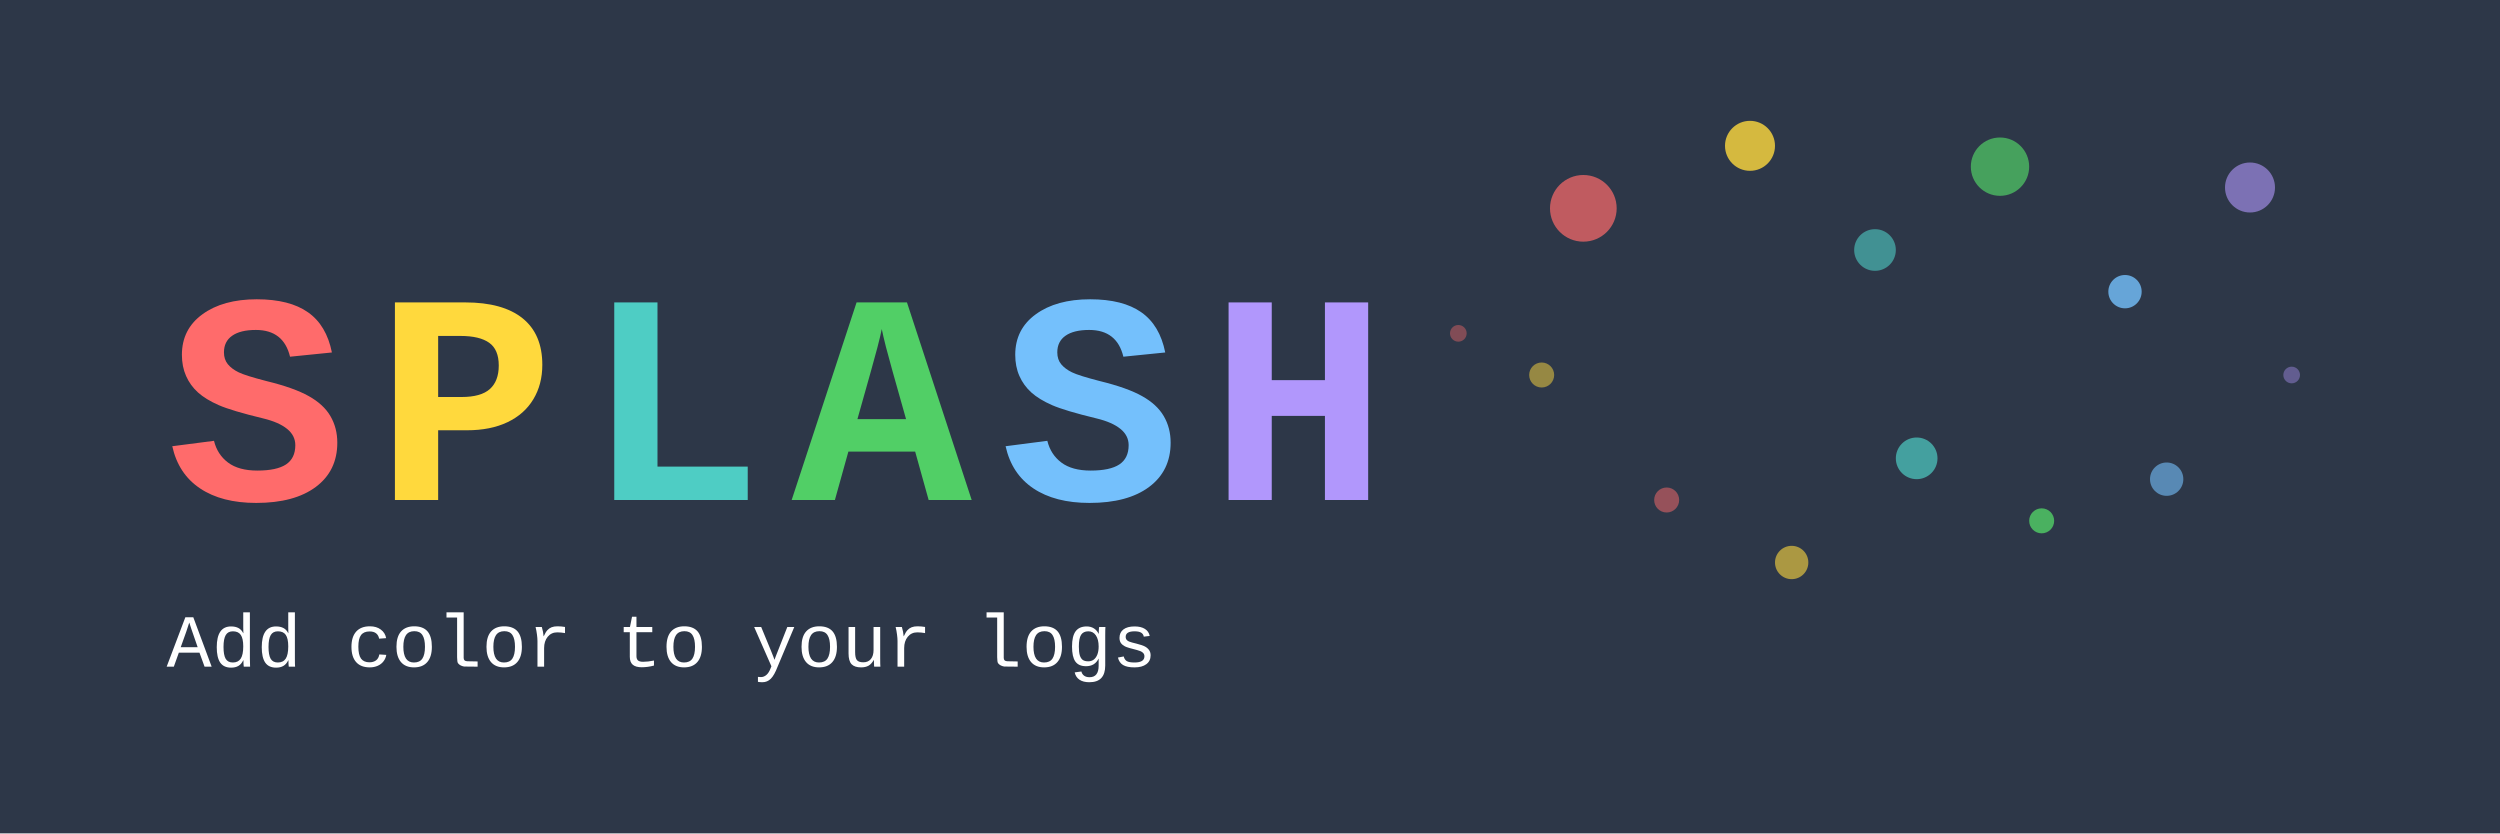
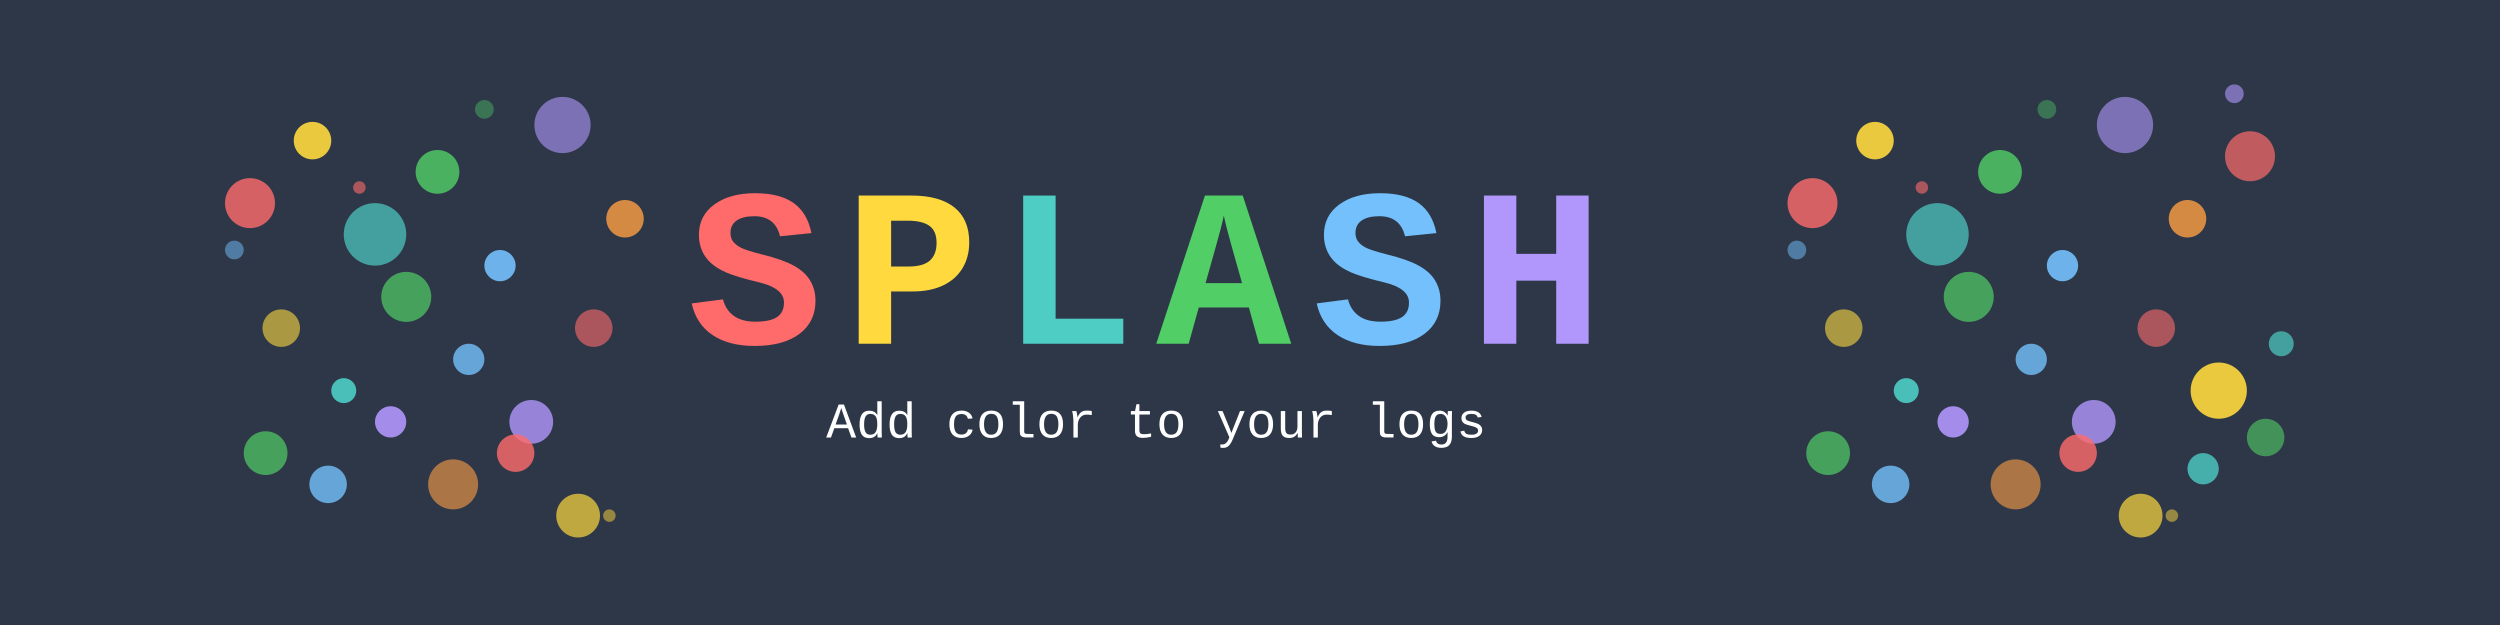
- <svg xmlns="http://www.w3.org/2000/svg" width="600" height="200" viewBox="0 0 600 200">
+ <svg xmlns="http://www.w3.org/2000/svg" width="800" height="200" viewBox="0 0 800 200">
  <defs>
    <style>
      .letter { font-family: 'Courier New', monospace; font-weight: bold; font-size: 72px; }
-       .tagline { font-family: 'Courier New', monospace; font-size: 18px; fill: #ffffff; }
+       .tagline { font-family: 'Courier New', monospace; font-size: 16px; fill: #ffffff; }
    </style>
  </defs>
-   <rect width="600" height="200" fill="#2d3748" />
-   <text x="40" y="120" class="letter" fill="#ff6b6b">S</text>
-   <text x="90" y="120" class="letter" fill="#ffd93d">P</text>
-   <text x="140" y="120" class="letter" fill="#4ecdc4">L</text>
-   <text x="190" y="120" class="letter" fill="#51cf66">A</text>
-   <text x="240" y="120" class="letter" fill="#74c0fc">S</text>
-   <text x="290" y="120" class="letter" fill="#b197fc">H</text>
-   <text x="40" y="160" class="tagline">Add color to your logs</text>
-   <circle cx="380" cy="50" r="8" fill="#ff6b6b" opacity="0.7" />
-   <circle cx="420" cy="35" r="6" fill="#ffd93d" opacity="0.8" />
-   <circle cx="450" cy="60" r="5" fill="#4ecdc4" opacity="0.6" />
-   <circle cx="480" cy="40" r="7" fill="#51cf66" opacity="0.7" />
-   <circle cx="510" cy="70" r="4" fill="#74c0fc" opacity="0.8" />
-   <circle cx="540" cy="45" r="6" fill="#b197fc" opacity="0.6" />
-   <circle cx="400" cy="120" r="3" fill="#ff6b6b" opacity="0.5" />
-   <circle cx="430" cy="135" r="4" fill="#ffd93d" opacity="0.6" />
-   <circle cx="460" cy="110" r="5" fill="#4ecdc4" opacity="0.7" />
-   <circle cx="490" cy="125" r="3" fill="#51cf66" opacity="0.8" />
-   <circle cx="520" cy="115" r="4" fill="#74c0fc" opacity="0.6" />
-   <circle cx="350" cy="80" r="2" fill="#ff6b6b" opacity="0.4" />
-   <circle cx="370" cy="90" r="3" fill="#ffd93d" opacity="0.5" />
-   <circle cx="550" cy="90" r="2" fill="#b197fc" opacity="0.4" />
+   <rect width="800" height="200" fill="#2d3748" />
+   <g id="input-logs">
+     <circle cx="80" cy="65" r="8" fill="#ff6b6b" opacity="0.8" />
+     <circle cx="100" cy="45" r="6" fill="#ffd93d" opacity="0.9" />
+     <circle cx="120" cy="75" r="10" fill="#4ecdc4" opacity="0.7" />
+     <circle cx="140" cy="55" r="7" fill="#51cf66" opacity="0.8" />
+     <circle cx="160" cy="85" r="5" fill="#74c0fc" opacity="0.9" />
+     <circle cx="180" cy="40" r="9" fill="#b197fc" opacity="0.6" />
+     <circle cx="200" cy="70" r="6" fill="#ff9f43" opacity="0.8" />
+     <circle cx="90" cy="105" r="6" fill="#ffd93d" opacity="0.6" />
+     <circle cx="110" cy="125" r="4" fill="#4ecdc4" opacity="0.9" />
+     <circle cx="130" cy="95" r="8" fill="#51cf66" opacity="0.7" />
+     <circle cx="150" cy="115" r="5" fill="#74c0fc" opacity="0.8" />
+     <circle cx="170" cy="135" r="7" fill="#b197fc" opacity="0.8" />
+     <circle cx="190" cy="105" r="6" fill="#ff6b6b" opacity="0.6" />
+     <circle cx="85" cy="145" r="7" fill="#51cf66" opacity="0.7" />
+     <circle cx="105" cy="155" r="6" fill="#74c0fc" opacity="0.8" />
+     <circle cx="125" cy="135" r="5" fill="#b197fc" opacity="0.9" />
+     <circle cx="145" cy="155" r="8" fill="#ff9f43" opacity="0.6" />
+     <circle cx="165" cy="145" r="6" fill="#ff6b6b" opacity="0.8" />
+     <circle cx="185" cy="165" r="7" fill="#ffd93d" opacity="0.7" />
+     <circle cx="75" cy="80" r="3" fill="#74c0fc" opacity="0.5" />
+     <circle cx="115" cy="60" r="2" fill="#ff6b6b" opacity="0.6" />
+     <circle cx="155" cy="35" r="3" fill="#51cf66" opacity="0.4" />
+     <circle cx="195" cy="165" r="2" fill="#ffd93d" opacity="0.5" />
+   </g>
+   <g id="splash-text" transform="translate(220, 0)">
+     <text x="0" y="110" class="letter" fill="#ff6b6b">S</text>
+     <text x="50" y="110" class="letter" fill="#ffd93d">P</text>
+     <text x="100" y="110" class="letter" fill="#4ecdc4">L</text>
+     <text x="150" y="110" class="letter" fill="#51cf66">A</text>
+     <text x="200" y="110" class="letter" fill="#74c0fc">S</text>
+     <text x="250" y="110" class="letter" fill="#b197fc">H</text>
+   </g>
+   <text x="370" y="140" class="tagline" text-anchor="middle">Add color to your logs</text>
+   <g id="colorful-output">
+     <circle cx="580" cy="65" r="8" fill="#ff6b6b" opacity="0.8" />
+     <circle cx="600" cy="45" r="6" fill="#ffd93d" opacity="0.9" />
+     <circle cx="620" cy="75" r="10" fill="#4ecdc4" opacity="0.7" />
+     <circle cx="640" cy="55" r="7" fill="#51cf66" opacity="0.8" />
+     <circle cx="660" cy="85" r="5" fill="#74c0fc" opacity="0.9" />
+     <circle cx="680" cy="40" r="9" fill="#b197fc" opacity="0.6" />
+     <circle cx="700" cy="70" r="6" fill="#ff9f43" opacity="0.8" />
+     <circle cx="720" cy="50" r="8" fill="#ff6b6b" opacity="0.7" />
+     <circle cx="590" cy="105" r="6" fill="#ffd93d" opacity="0.6" />
+     <circle cx="610" cy="125" r="4" fill="#4ecdc4" opacity="0.9" />
+     <circle cx="630" cy="95" r="8" fill="#51cf66" opacity="0.7" />
+     <circle cx="650" cy="115" r="5" fill="#74c0fc" opacity="0.8" />
+     <circle cx="670" cy="135" r="7" fill="#b197fc" opacity="0.8" />
+     <circle cx="690" cy="105" r="6" fill="#ff6b6b" opacity="0.6" />
+     <circle cx="710" cy="125" r="9" fill="#ffd93d" opacity="0.9" />
+     <circle cx="730" cy="110" r="4" fill="#4ecdc4" opacity="0.7" />
+     <circle cx="585" cy="145" r="7" fill="#51cf66" opacity="0.7" />
+     <circle cx="605" cy="155" r="6" fill="#74c0fc" opacity="0.8" />
+     <circle cx="625" cy="135" r="5" fill="#b197fc" opacity="0.9" />
+     <circle cx="645" cy="155" r="8" fill="#ff9f43" opacity="0.6" />
+     <circle cx="665" cy="145" r="6" fill="#ff6b6b" opacity="0.8" />
+     <circle cx="685" cy="165" r="7" fill="#ffd93d" opacity="0.7" />
+     <circle cx="705" cy="150" r="5" fill="#4ecdc4" opacity="0.8" />
+     <circle cx="725" cy="140" r="6" fill="#51cf66" opacity="0.6" />
+     <circle cx="575" cy="80" r="3" fill="#74c0fc" opacity="0.5" />
+     <circle cx="615" cy="60" r="2" fill="#ff6b6b" opacity="0.6" />
+     <circle cx="655" cy="35" r="3" fill="#51cf66" opacity="0.4" />
+     <circle cx="695" cy="165" r="2" fill="#ffd93d" opacity="0.5" />
+     <circle cx="715" cy="30" r="3" fill="#b197fc" opacity="0.6" />
+   </g>
</svg>
